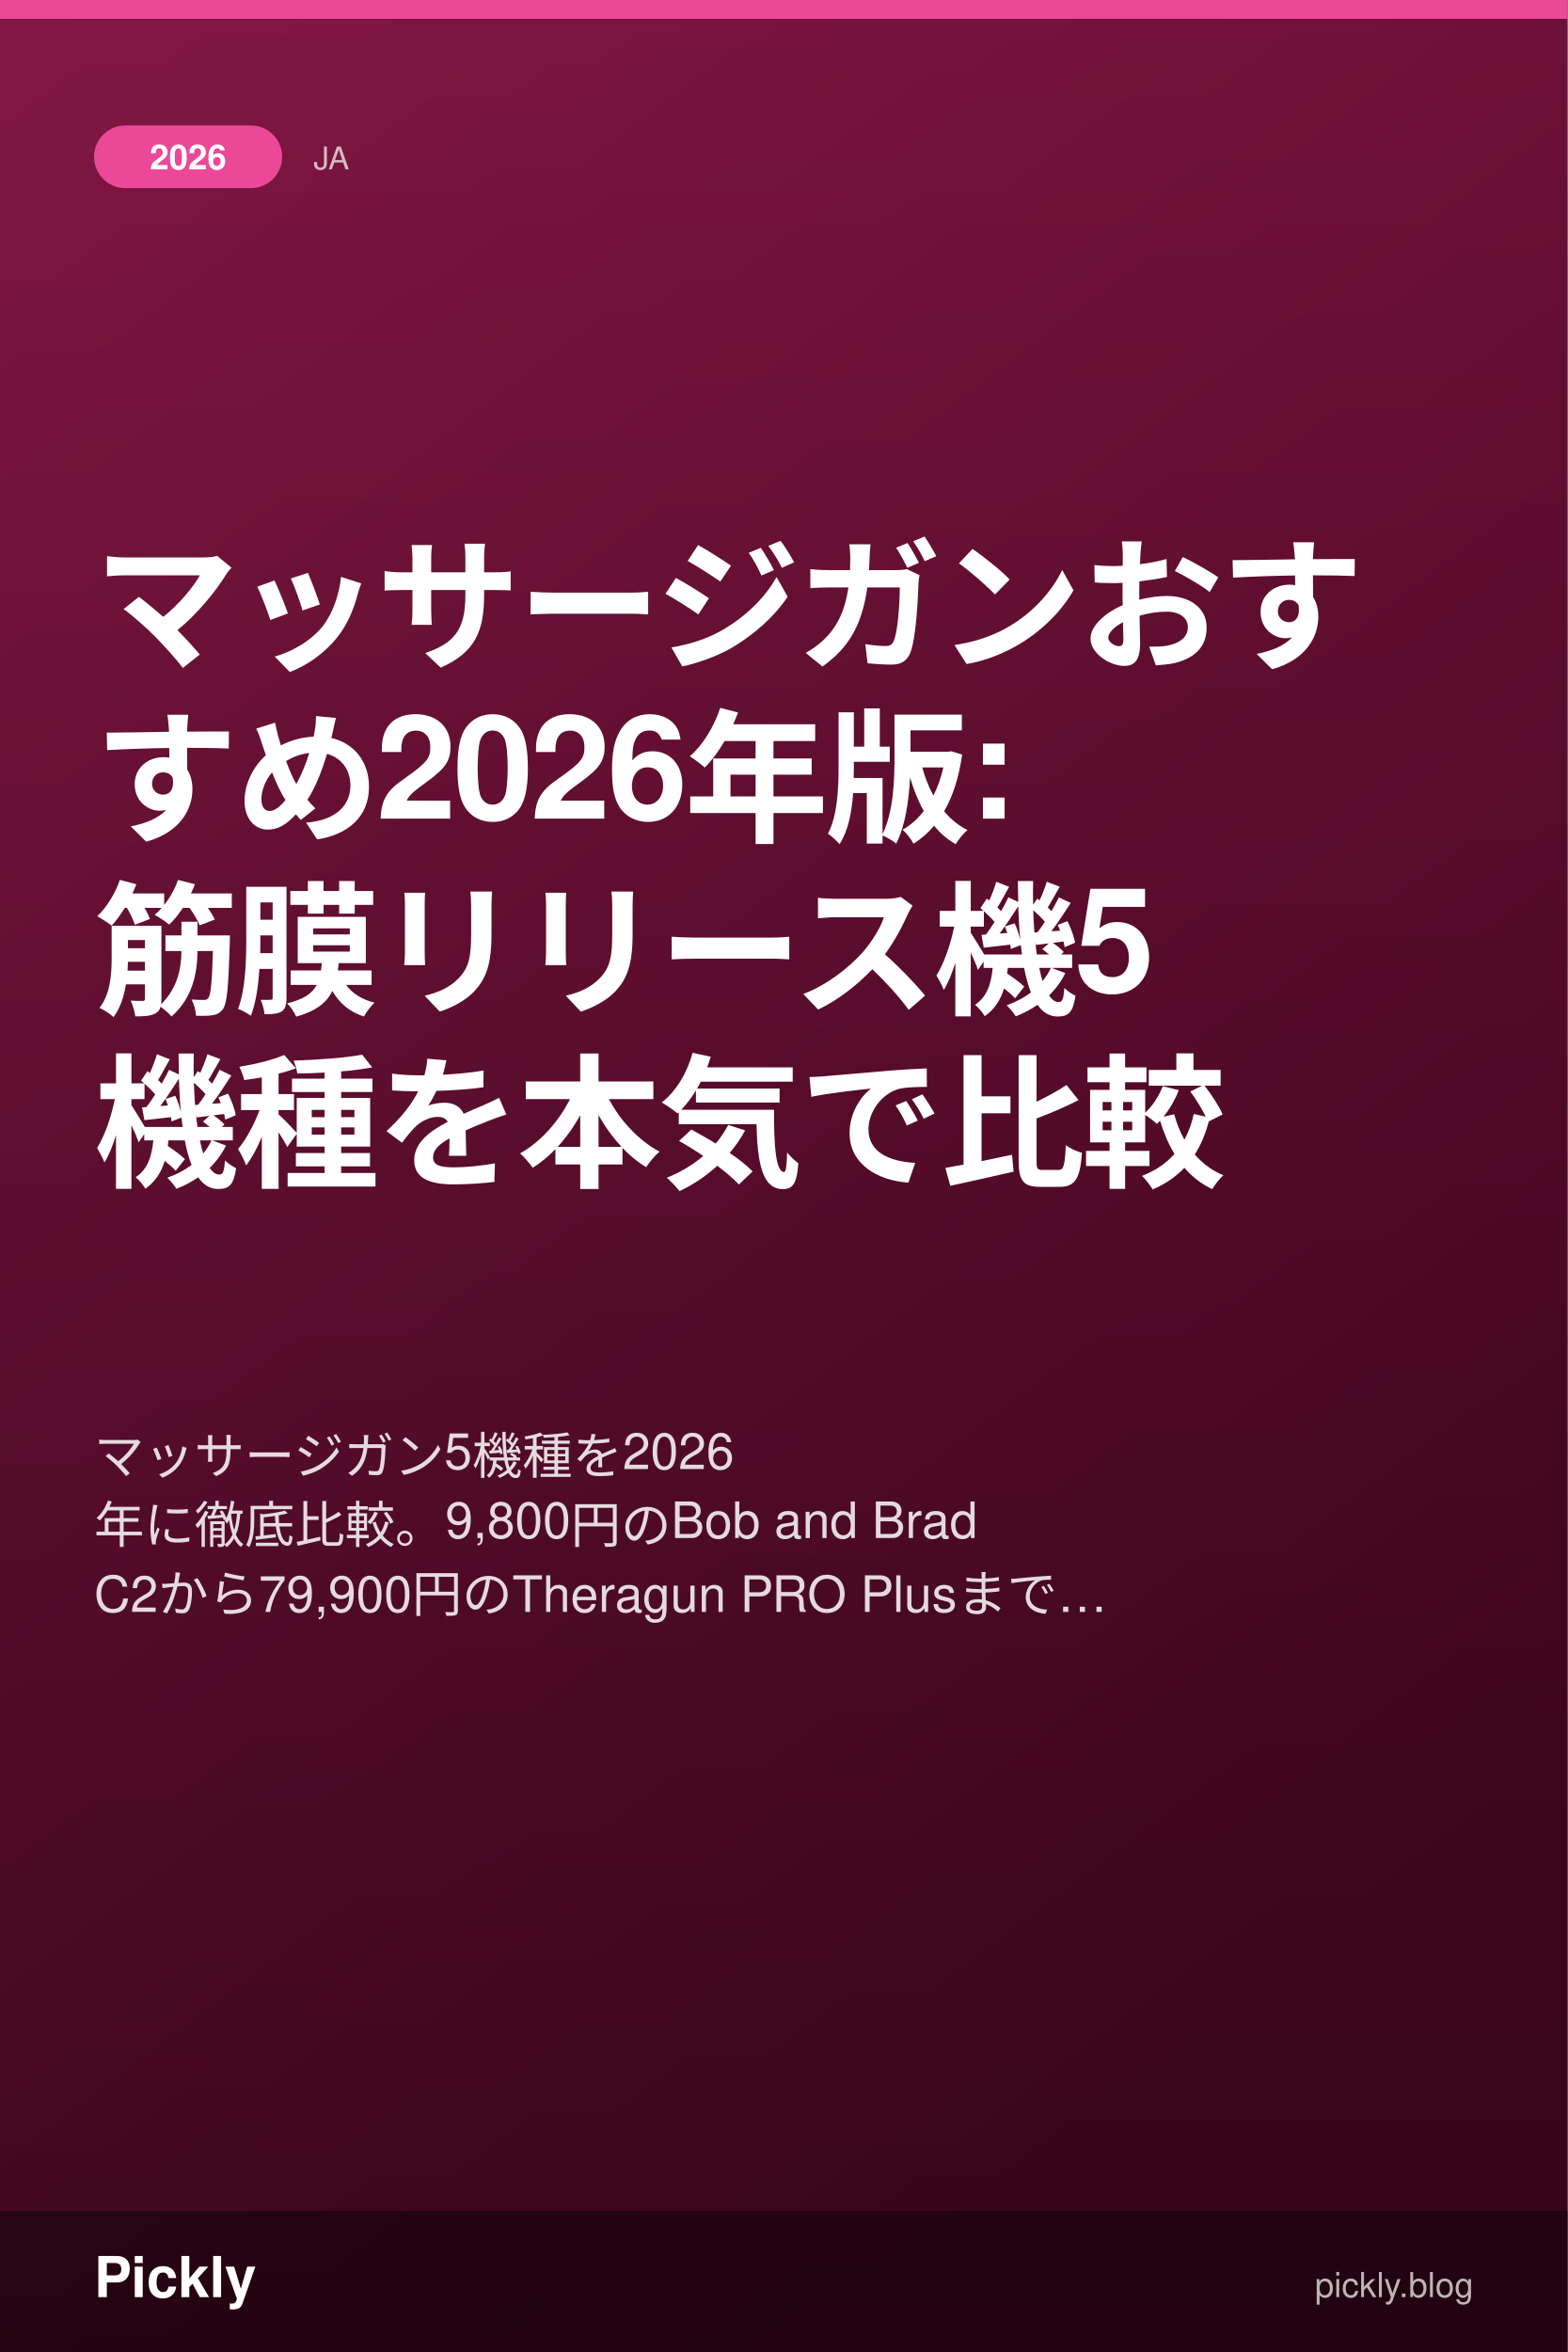
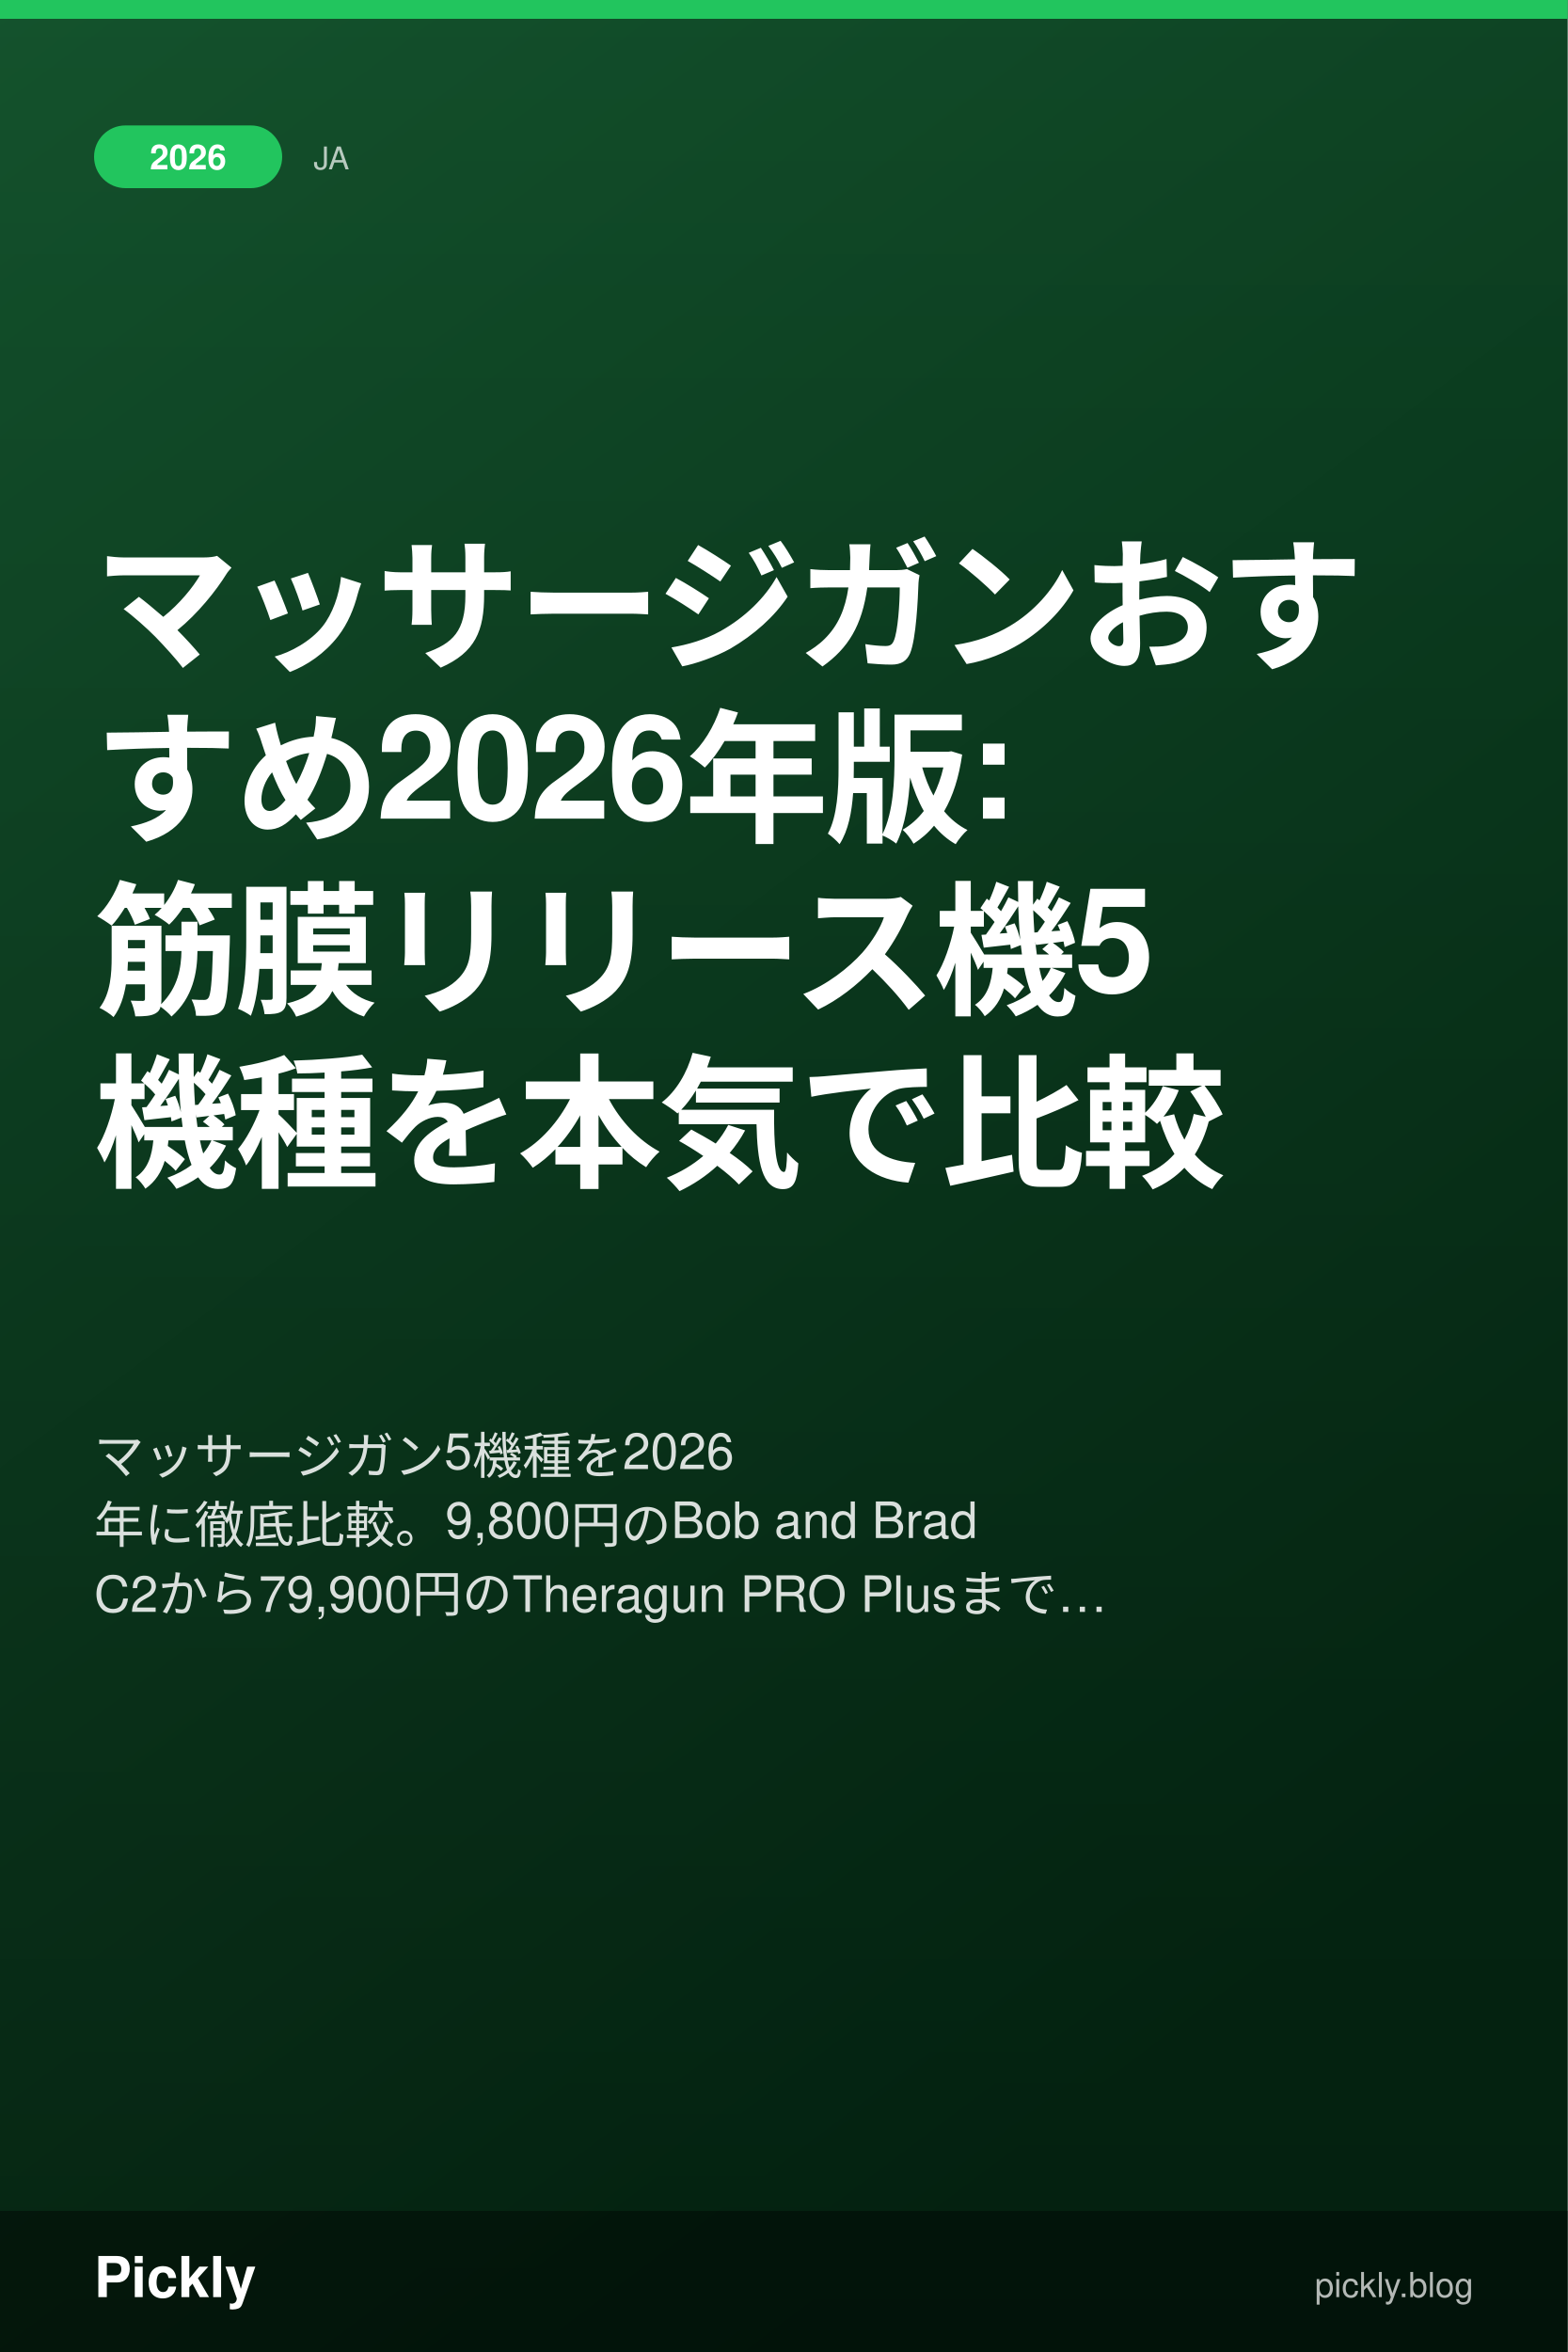
<svg xmlns="http://www.w3.org/2000/svg" width="1000" height="1500" viewBox="0 0 1000 1500">
  <defs>
    <linearGradient id="bg" x1="0" y1="0" x2="0.5" y2="1">
-       <stop offset="0" stop-color="#831843" />
-       <stop offset="1" stop-color="#500724" />
+       <stop offset="0" stop-color="#14532d" />
+       <stop offset="1" stop-color="#052e16" />
    </linearGradient>
    <linearGradient id="overlay" x1="0" y1="0" x2="0" y2="1">
      <stop offset="0" stop-color="rgba(0,0,0,0)" />
      <stop offset="1" stop-color="rgba(0,0,0,0.3)" />
    </linearGradient>
  </defs>
  <rect width="1000" height="1500" fill="url(#bg)" />
  <rect width="1000" height="1500" fill="url(#overlay)" />
-   <rect x="0" y="0" width="1000" height="12" fill="#ec4899" />
-   <rect x="60" y="80" width="120" height="40" rx="20" fill="#ec4899" />
+   <rect x="0" y="0" width="1000" height="12" fill="#22c55e" />
+   <rect x="60" y="80" width="120" height="40" rx="20" fill="#22c55e" />
  <text x="120" y="108" font-family="'Helvetica Neue', Helvetica, Arial, 'Hiragino Sans GB', 'Hiragino Sans', 'PingFang SC', 'PingFang TC', 'Apple SD Gothic Neo', 'Kohinoor Devanagari', 'Devanagari Sangam MN', 'Geeza Pro', 'SF Arabic', Thonburi, 'Sukhumvit Set', 'Arial Unicode MS', sans-serif" font-size="22" fill="#ffffff" font-weight="700" text-anchor="middle">2026</text>
  <text x="200" y="108" font-family="'Helvetica Neue', Helvetica, Arial, 'Hiragino Sans GB', 'Hiragino Sans', 'PingFang SC', 'PingFang TC', 'Apple SD Gothic Neo', 'Kohinoor Devanagari', 'Devanagari Sangam MN', 'Geeza Pro', 'SF Arabic', Thonburi, 'Sukhumvit Set', 'Arial Unicode MS', sans-serif" font-size="20" fill="rgba(255,255,255,0.7)" font-weight="500">JA</text>
  <text x="60" y="420" font-family="'Helvetica Neue', Helvetica, Arial, 'Hiragino Sans GB', 'Hiragino Sans', 'PingFang SC', 'PingFang TC', 'Apple SD Gothic Neo', 'Kohinoor Devanagari', 'Devanagari Sangam MN', 'Geeza Pro', 'SF Arabic', Thonburi, 'Sukhumvit Set', 'Arial Unicode MS', sans-serif" font-size="92" fill="#ffffff" font-weight="900" letter-spacing="-2" text-anchor="start">マッサージガンおす</text>
  <text x="60" y="530" font-family="'Helvetica Neue', Helvetica, Arial, 'Hiragino Sans GB', 'Hiragino Sans', 'PingFang SC', 'PingFang TC', 'Apple SD Gothic Neo', 'Kohinoor Devanagari', 'Devanagari Sangam MN', 'Geeza Pro', 'SF Arabic', Thonburi, 'Sukhumvit Set', 'Arial Unicode MS', sans-serif" font-size="92" fill="#ffffff" font-weight="900" letter-spacing="-2" text-anchor="start">すめ2026年版:</text>
  <text x="60" y="640" font-family="'Helvetica Neue', Helvetica, Arial, 'Hiragino Sans GB', 'Hiragino Sans', 'PingFang SC', 'PingFang TC', 'Apple SD Gothic Neo', 'Kohinoor Devanagari', 'Devanagari Sangam MN', 'Geeza Pro', 'SF Arabic', Thonburi, 'Sukhumvit Set', 'Arial Unicode MS', sans-serif" font-size="92" fill="#ffffff" font-weight="900" letter-spacing="-2" text-anchor="start">筋膜リリース機5</text>
  <text x="60" y="750" font-family="'Helvetica Neue', Helvetica, Arial, 'Hiragino Sans GB', 'Hiragino Sans', 'PingFang SC', 'PingFang TC', 'Apple SD Gothic Neo', 'Kohinoor Devanagari', 'Devanagari Sangam MN', 'Geeza Pro', 'SF Arabic', Thonburi, 'Sukhumvit Set', 'Arial Unicode MS', sans-serif" font-size="92" fill="#ffffff" font-weight="900" letter-spacing="-2" text-anchor="start">機種を本気で比較</text>
  <text x="60" y="940" font-family="'Helvetica Neue', Helvetica, Arial, 'Hiragino Sans GB', 'Hiragino Sans', 'PingFang SC', 'PingFang TC', 'Apple SD Gothic Neo', 'Kohinoor Devanagari', 'Devanagari Sangam MN', 'Geeza Pro', 'SF Arabic', Thonburi, 'Sukhumvit Set', 'Arial Unicode MS', sans-serif" font-size="32" fill="rgba(255,255,255,0.85)" font-weight="400" text-anchor="start">マッサージガン5機種を2026</text>
  <text x="60" y="984" font-family="'Helvetica Neue', Helvetica, Arial, 'Hiragino Sans GB', 'Hiragino Sans', 'PingFang SC', 'PingFang TC', 'Apple SD Gothic Neo', 'Kohinoor Devanagari', 'Devanagari Sangam MN', 'Geeza Pro', 'SF Arabic', Thonburi, 'Sukhumvit Set', 'Arial Unicode MS', sans-serif" font-size="32" fill="rgba(255,255,255,0.85)" font-weight="400" text-anchor="start">年に徹底比較。9,800円のBob and Brad</text>
  <text x="60" y="1028" font-family="'Helvetica Neue', Helvetica, Arial, 'Hiragino Sans GB', 'Hiragino Sans', 'PingFang SC', 'PingFang TC', 'Apple SD Gothic Neo', 'Kohinoor Devanagari', 'Devanagari Sangam MN', 'Geeza Pro', 'SF Arabic', Thonburi, 'Sukhumvit Set', 'Arial Unicode MS', sans-serif" font-size="32" fill="rgba(255,255,255,0.85)" font-weight="400" text-anchor="start">C2から79,900円のTheragun PRO Plusまで…</text>
  <rect x="0" y="1410" width="1000" height="90" fill="rgba(0,0,0,0.4)" />
  <text x="60" y="1465" font-family="'Helvetica Neue', Helvetica, Arial, 'Hiragino Sans GB', 'Hiragino Sans', 'PingFang SC', 'PingFang TC', 'Apple SD Gothic Neo', 'Kohinoor Devanagari', 'Devanagari Sangam MN', 'Geeza Pro', 'SF Arabic', Thonburi, 'Sukhumvit Set', 'Arial Unicode MS', sans-serif" font-size="36" fill="#ffffff" font-weight="800">Pickly</text>
  <text x="940" y="1465" font-family="'Helvetica Neue', Helvetica, Arial, 'Hiragino Sans GB', 'Hiragino Sans', 'PingFang SC', 'PingFang TC', 'Apple SD Gothic Neo', 'Kohinoor Devanagari', 'Devanagari Sangam MN', 'Geeza Pro', 'SF Arabic', Thonburi, 'Sukhumvit Set', 'Arial Unicode MS', sans-serif" font-size="22" fill="rgba(255,255,255,0.7)" font-weight="500" text-anchor="end">pickly.blog</text>
</svg>
